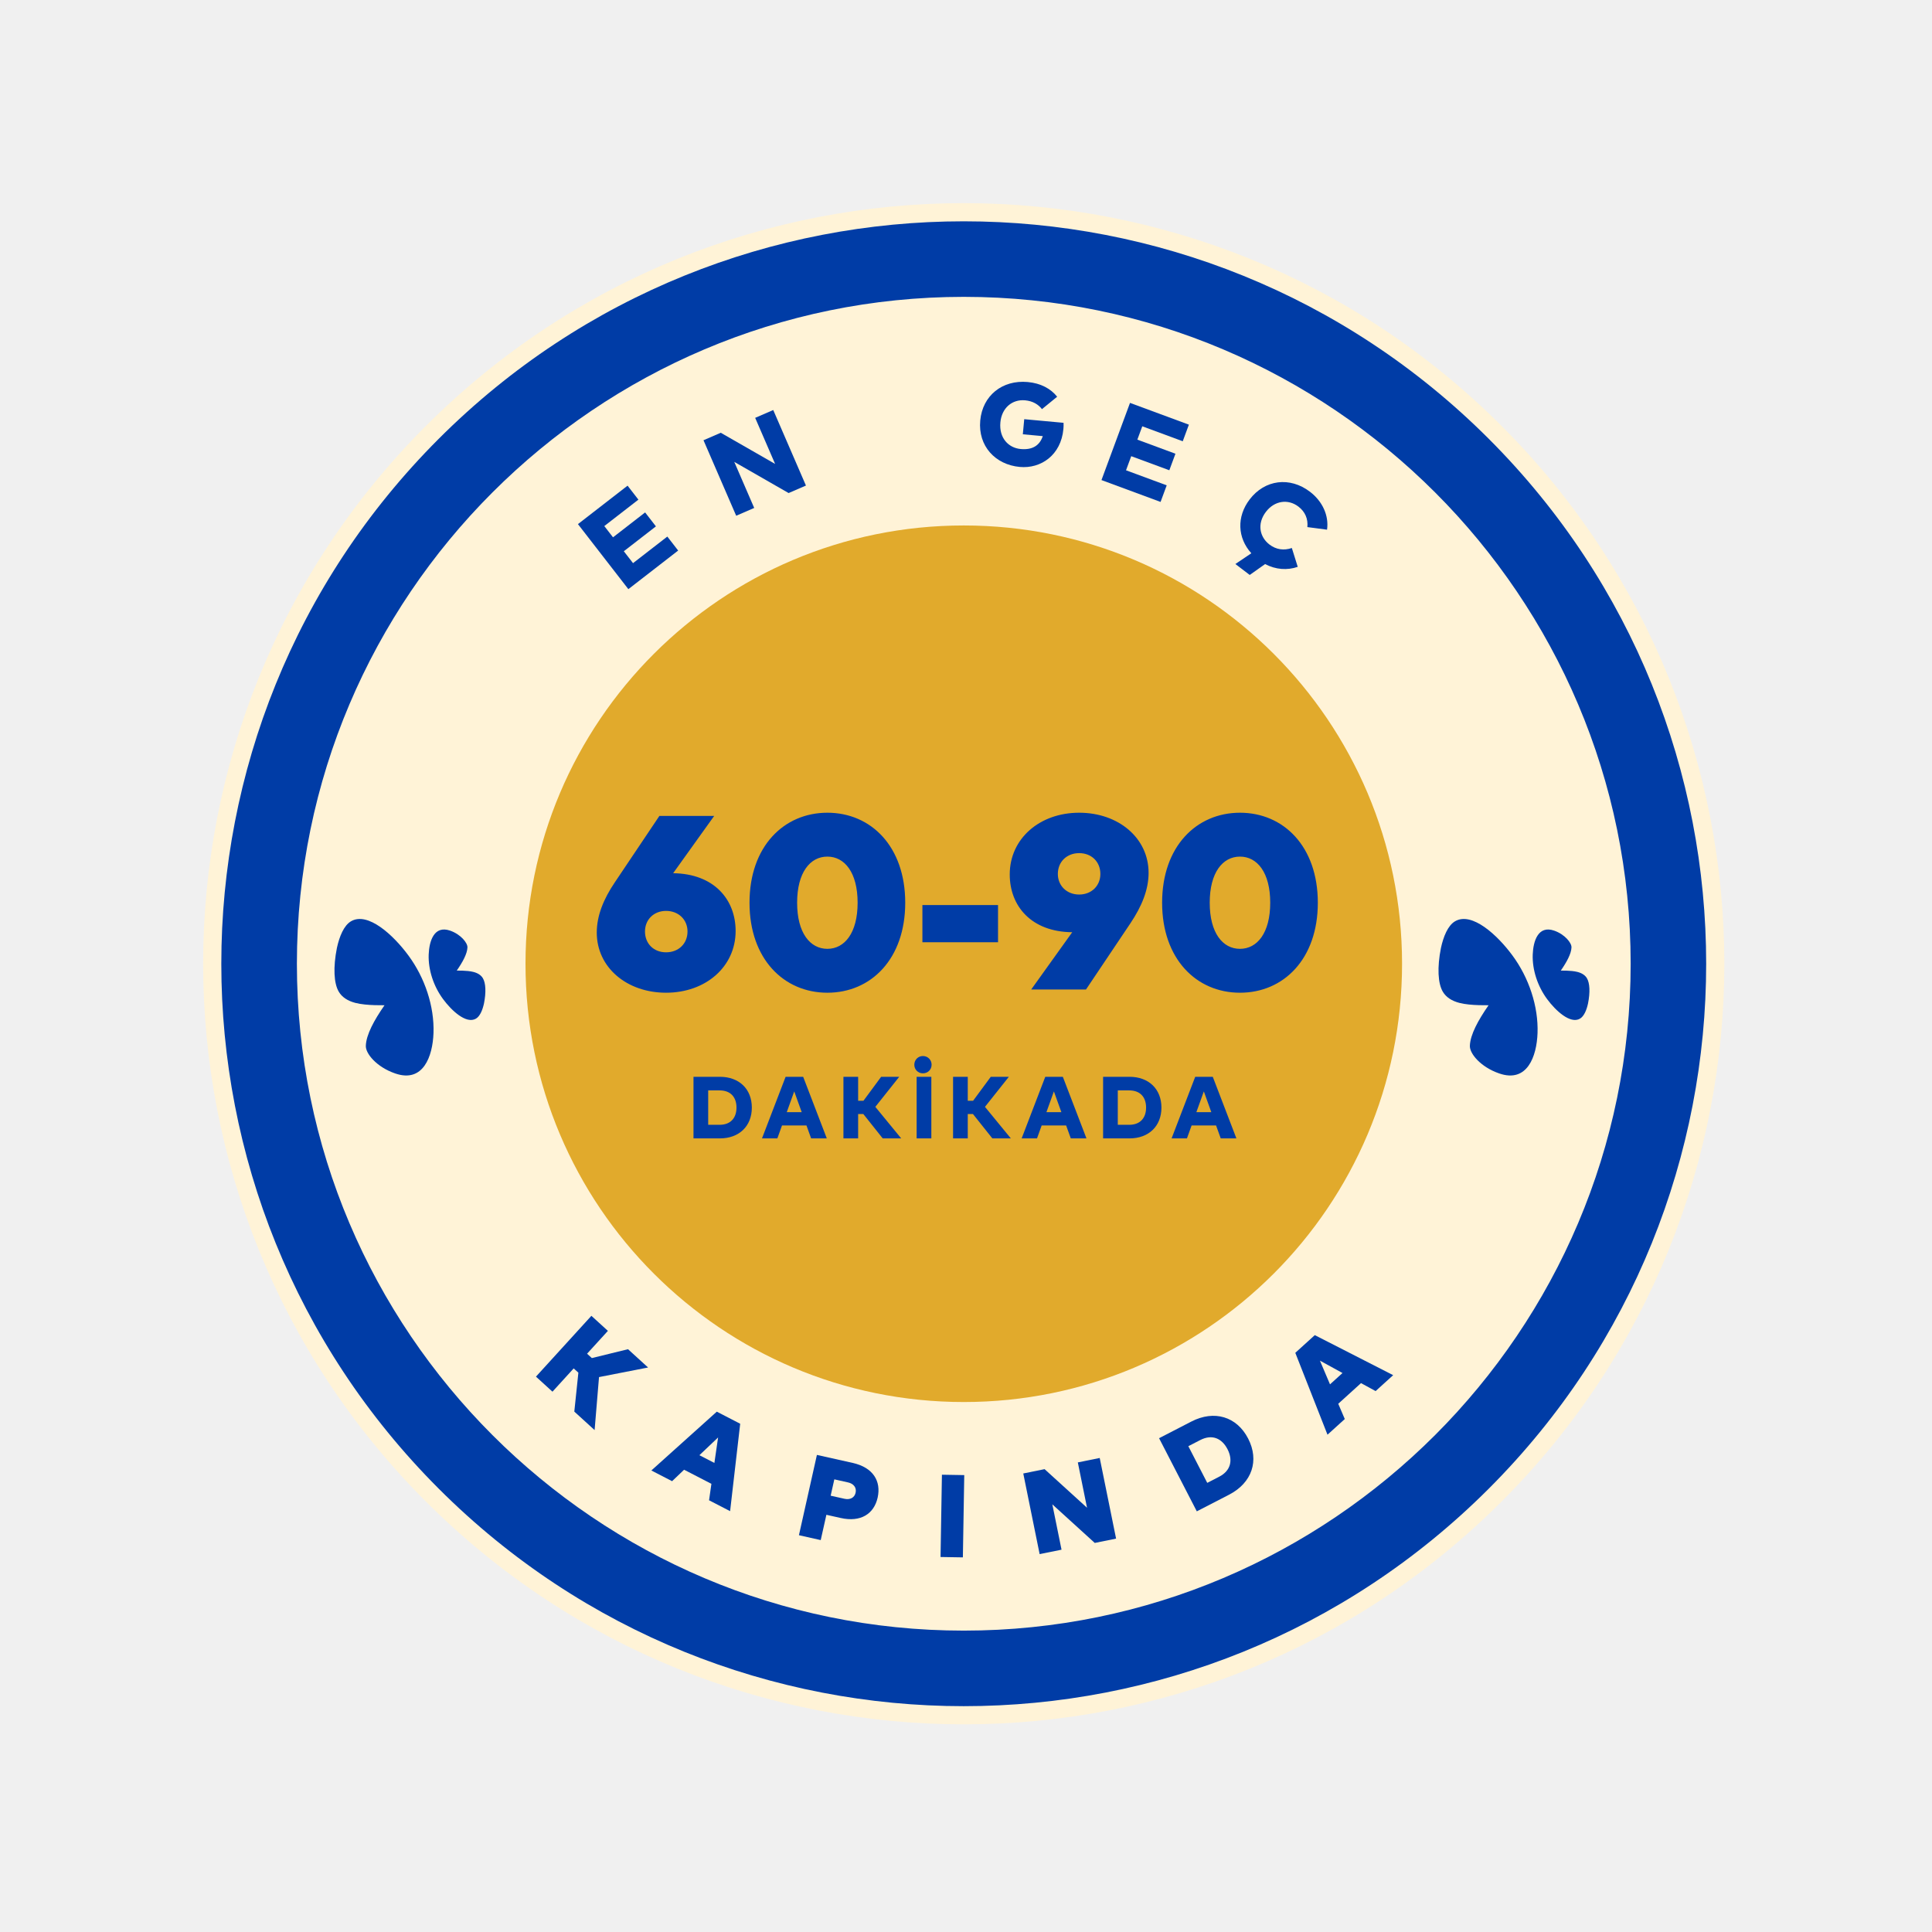
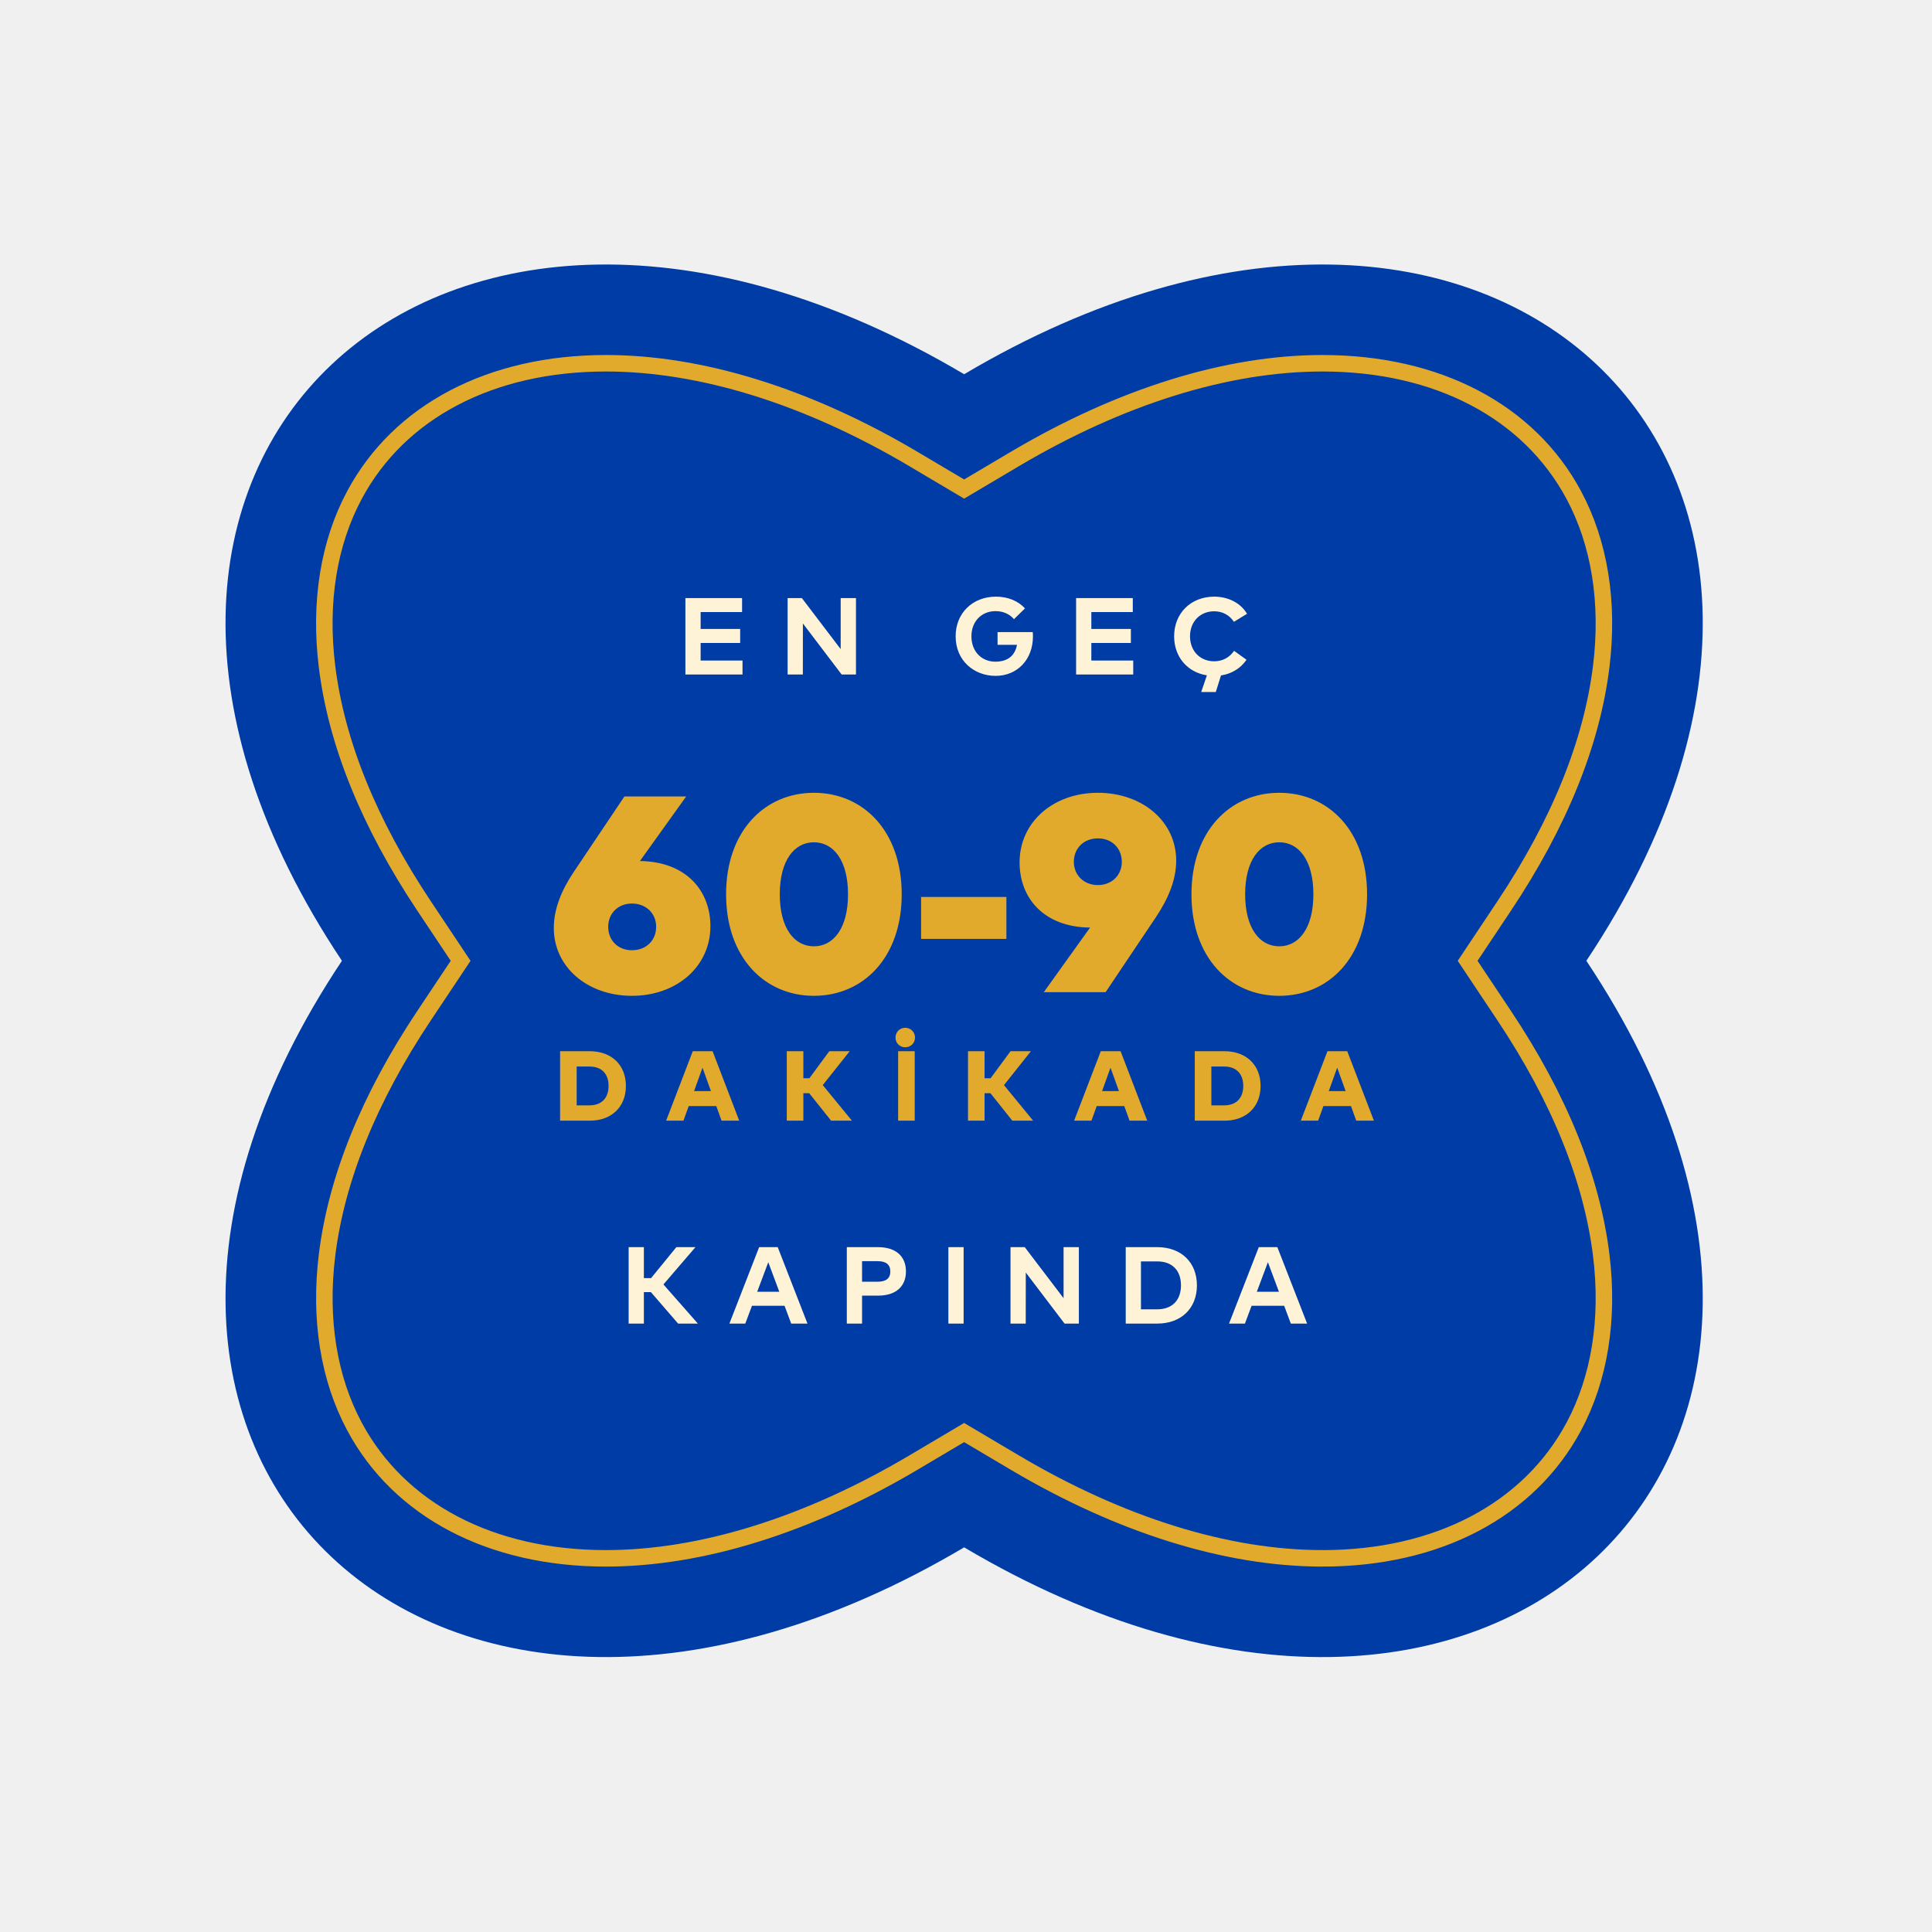
<svg xmlns="http://www.w3.org/2000/svg" width="202" height="202" viewBox="0 0 202 202" fill="none">
-   <g clip-path="url(#clip0_2649_3643)">
-     <path d="M45.204 45.203C75.889 14.518 125.64 14.518 156.325 45.204C187.01 75.889 187.01 125.639 156.325 156.324C125.64 187.01 75.889 187.01 45.204 156.325C14.518 125.64 14.518 75.888 45.204 45.203Z" fill="#003CA6" stroke="#FFF3D7" stroke-width="1.9" />
-     <path d="M100.768 171.042C62.012 171.042 30.489 139.511 30.489 100.764C30.489 62.016 62.02 30.485 100.768 30.485C139.515 30.485 171.046 62.016 171.046 100.764C171.046 139.511 139.515 171.042 100.768 171.042Z" fill="#FFF3D7" stroke="#003CA6" stroke-width="1.105" stroke-miterlimit="10" />
-     <path d="M100.768 146.589C126.076 146.589 146.592 126.072 146.592 100.764C146.592 75.456 126.076 54.94 100.768 54.94C75.46 54.94 54.944 75.456 54.944 100.764C54.944 126.072 75.46 146.589 100.768 146.589Z" fill="#E1AA2C" />
-     <path d="M69.772 56.101L70.905 57.563L65.698 61.599L60.427 54.799L65.615 50.778L66.748 52.24L63.183 55.003L64.094 56.179L67.45 53.577L68.58 55.034L65.223 57.636L66.187 58.879L69.772 56.101Z" fill="#003CA6" />
-     <path d="M80.846 42.871L84.265 50.767L82.454 51.551L76.771 48.292L78.856 53.109L76.972 53.924L73.554 46.029L75.359 45.247L81.042 48.506L78.957 43.689L80.846 42.871Z" fill="#003CA6" />
-     <path d="M107.458 39.943C108.816 40.068 109.857 40.633 110.532 41.479L108.943 42.777C108.557 42.278 107.979 41.929 107.183 41.856C105.812 41.73 104.732 42.667 104.595 44.16C104.443 45.806 105.447 46.831 106.72 46.948C107.938 47.06 108.698 46.587 109.029 45.599L106.942 45.407L107.088 43.828L111.2 44.207C111.21 44.436 111.203 44.645 111.184 44.853C110.932 47.595 108.825 49.024 106.622 48.821C104.07 48.586 102.243 46.641 102.489 43.966C102.729 41.365 104.79 39.697 107.458 39.943Z" fill="#003CA6" />
-     <path d="M121.985 50.744L121.343 52.479L115.164 50.194L118.148 42.124L124.304 44.4L123.662 46.136L119.431 44.571L118.916 45.966L122.899 47.439L122.259 49.168L118.276 47.696L117.731 49.171L121.985 50.744Z" fill="#003CA6" />
-     <path d="M136.965 51.416C138.27 52.411 138.958 53.902 138.749 55.381L136.691 55.11C136.778 54.257 136.462 53.505 135.753 52.965C134.673 52.142 133.253 52.342 132.359 53.514C131.39 54.785 131.72 56.166 132.732 56.937C133.426 57.466 134.235 57.581 135.069 57.297L135.685 59.267C134.587 59.642 133.393 59.566 132.274 58.976L130.665 60.114L129.165 58.97L130.833 57.846C129.381 56.244 129.279 54.026 130.658 52.217C132.238 50.145 134.854 49.806 136.965 51.416Z" fill="#003CA6" />
-     <path d="M60.047 147.59L60.472 143.52L59.982 143.073L57.763 145.507L56.037 143.934L61.833 137.575L63.559 139.149L61.381 141.538L61.881 141.993L65.662 141.066L67.76 142.978L62.63 143.981L62.169 149.523L60.047 147.59Z" fill="#003CA6" />
-     <path d="M77.391 148.86L76.336 157.999L74.135 156.862L74.381 155.142L71.525 153.667L70.27 154.865L68.102 153.746L74.945 147.596L77.391 148.86ZM75.08 150.294L73.126 152.149L74.693 152.958L75.08 150.294Z" fill="#003CA6" />
-     <path d="M87.897 158.713L86.403 158.379L85.811 161.024L83.532 160.514L85.412 152.118L89.154 152.955C91.289 153.433 92.147 154.86 91.761 156.587C91.382 158.278 90.001 159.185 87.897 158.713ZM88.672 154.995L87.233 154.673L86.85 156.382L88.29 156.704C88.853 156.83 89.336 156.617 89.458 156.072C89.58 155.526 89.236 155.121 88.672 154.995Z" fill="#003CA6" />
-     <path d="M100.818 154.229L100.673 162.831L98.338 162.792L98.483 154.189L100.818 154.229Z" fill="#003CA6" />
-     <path d="M114.981 152.437L116.692 160.869L114.463 161.322L110.026 157.287L110.988 162.027L108.699 162.491L106.988 154.059L109.217 153.607L113.654 157.642L112.692 152.902L114.981 152.437Z" fill="#003CA6" />
-     <path d="M124.562 148.63C126.954 147.396 129.311 148.103 130.5 150.408C131.689 152.713 130.899 155.042 128.507 156.277L125.132 158.018L121.187 150.372L124.562 148.63ZM125.491 150.565L124.246 151.207L126.224 155.041L127.469 154.399C128.725 153.751 128.912 152.624 128.342 151.521C127.765 150.401 126.747 149.916 125.491 150.565Z" fill="#003CA6" />
-     <path d="M137.469 139.594L145.662 143.78L143.827 145.444L142.301 144.612L139.92 146.771L140.604 148.367L138.796 150.005L135.43 141.444L137.469 139.594ZM138.005 142.261L139.058 144.741L140.365 143.556L138.005 142.261Z" fill="#003CA6" />
-     <path d="M74.67 85.311L70.38 91.299C74.67 91.351 76.913 94.06 76.913 97.339C76.913 101.085 73.776 103.794 69.641 103.794C65.532 103.794 62.395 101.15 62.395 97.508C62.395 95.745 63.095 94.008 64.288 92.245L68.941 85.311H74.67ZM69.641 95.239C68.345 95.239 67.437 96.16 67.437 97.391C67.437 98.661 68.345 99.569 69.641 99.569C70.95 99.569 71.883 98.661 71.883 97.391C71.883 96.16 70.95 95.239 69.641 95.239ZM86.505 84.974C91.068 84.974 94.646 88.499 94.646 94.384C94.646 100.269 91.068 103.794 86.505 103.794C81.956 103.794 78.365 100.269 78.365 94.384C78.365 88.499 81.956 84.974 86.505 84.974ZM86.505 89.562C84.704 89.562 83.343 91.221 83.343 94.384C83.343 97.547 84.704 99.206 86.505 99.206C88.307 99.206 89.668 97.547 89.668 94.384C89.668 91.221 88.307 89.562 86.505 89.562ZM104.349 94.63V98.519H96.442V94.63H104.349ZM107.816 103.457L112.106 97.469C107.816 97.43 105.573 94.721 105.573 91.428C105.573 87.683 108.697 84.974 112.832 84.974C116.941 84.974 120.091 87.618 120.091 91.26C120.091 93.023 119.378 94.76 118.198 96.523L113.545 103.457H107.816ZM112.832 93.528C114.128 93.528 115.049 92.608 115.049 91.377C115.049 90.106 114.128 89.199 112.832 89.199C111.536 89.199 110.603 90.106 110.603 91.377C110.603 92.608 111.536 93.528 112.832 93.528ZM129.645 84.974C134.207 84.974 137.785 88.499 137.785 94.384C137.785 100.269 134.207 103.794 129.645 103.794C125.095 103.794 121.505 100.269 121.505 94.384C121.505 88.499 125.095 84.974 129.645 84.974ZM129.645 89.562C127.843 89.562 126.482 91.221 126.482 94.384C126.482 97.547 127.843 99.206 129.645 99.206C131.446 99.206 132.808 97.547 132.808 94.384C132.808 91.221 131.446 89.562 129.645 89.562Z" fill="#003CA6" />
-     <path d="M72.508 112.584H75.264C77.279 112.584 78.608 113.863 78.608 115.805C78.608 117.746 77.279 119.025 75.264 119.025H72.508V112.584ZM75.232 114.006H74.045V117.604H75.232C76.428 117.604 77.003 116.844 77.003 115.805C77.003 114.751 76.428 114.006 75.232 114.006ZM83.975 112.584L86.446 119.025H84.808L84.32 117.673H81.763L81.275 119.025H79.669L82.14 112.584H83.975ZM83.041 114.112L82.259 116.283H83.823L83.041 114.112ZM92.293 119.025L90.264 116.476H89.722V119.025H88.185V112.584H89.722V115.092H90.278L92.128 112.584H94.019L91.52 115.727L94.225 119.025H92.293ZM97.376 112.584V119.025H95.839V112.584H97.376ZM96.497 110.413C97.008 110.413 97.404 110.813 97.404 111.324C97.404 111.83 97.008 112.221 96.497 112.221C95.987 112.221 95.596 111.83 95.596 111.324C95.596 110.813 95.987 110.413 96.497 110.413ZM103.756 119.025L101.727 116.476H101.185V119.025H99.648V112.584H101.185V115.092H101.741L103.591 112.584H105.481L102.983 115.727L105.688 119.025H103.756ZM111.124 112.584L113.595 119.025H111.957L111.469 117.673H108.911L108.424 119.025H106.818L109.289 112.584H111.124ZM110.19 114.112L109.408 116.283H110.972L110.19 114.112ZM115.334 112.584H118.09C120.105 112.584 121.434 113.863 121.434 115.805C121.434 117.746 120.105 119.025 118.09 119.025H115.334V112.584ZM118.058 114.006H116.871V117.604H118.058C119.254 117.604 119.829 116.844 119.829 115.805C119.829 114.751 119.254 114.006 118.058 114.006ZM126.801 112.584L129.272 119.025H127.634L127.146 117.673H124.588L124.101 119.025H122.495L124.966 112.584H126.801ZM125.867 114.112L125.085 116.283H126.649L125.867 114.112Z" fill="#003CA6" />
-     <path d="M42.694 99.89C41.144 97.784 38.465 95.29 36.698 96.326C35.953 96.762 35.485 97.916 35.227 99.103C34.819 101.14 34.902 102.832 35.431 103.705C35.766 104.264 36.355 104.653 37.172 104.862C37.784 105.013 38.479 105.072 39.203 105.094C39.532 105.104 39.868 105.106 40.203 105.104C39.1 106.688 38.298 108.178 38.25 109.319C38.196 110.14 39.371 111.565 41.318 112.234C44.25 113.251 45.236 110.449 45.324 108.019C45.424 105.216 44.418 102.217 42.695 99.891H42.694V99.89Z" fill="#003CA6" />
-     <path d="M50.489 102.28C50.297 101.959 49.961 101.739 49.491 101.619C49.141 101.533 48.742 101.499 48.328 101.485C48.139 101.479 47.947 101.478 47.755 101.48C48.387 100.571 48.846 99.719 48.873 99.064C48.904 98.593 48.173 97.685 47.058 97.301C45.377 96.719 44.871 98.416 44.821 99.807C44.764 101.412 45.341 103.132 46.326 104.463C47.215 105.669 48.748 107.098 49.761 106.505C50.188 106.255 50.456 105.594 50.603 104.915C50.836 103.748 50.79 102.778 50.486 102.278L50.487 102.28H50.488L50.489 102.28Z" fill="#003CA6" />
-     <path d="M158.127 99.89C156.577 97.783 153.898 95.29 152.131 96.326C151.386 96.762 150.918 97.916 150.66 99.103C150.252 101.14 150.335 102.832 150.864 103.705C151.199 104.264 151.788 104.653 152.605 104.862C153.217 105.013 153.912 105.072 154.636 105.094C154.965 105.104 155.301 105.106 155.636 105.104C154.534 106.688 153.731 108.178 153.683 109.319C153.629 110.14 154.804 111.565 156.751 112.234C159.683 113.251 160.67 110.449 160.757 108.019C160.857 105.216 159.851 102.216 158.128 99.891H158.127V99.89Z" fill="#003CA6" />
-     <path d="M165.922 102.28C165.73 101.959 165.394 101.739 164.924 101.619C164.574 101.533 164.175 101.499 163.761 101.485C163.572 101.479 163.38 101.478 163.188 101.48C163.82 100.571 164.279 99.719 164.306 99.064C164.337 98.593 163.607 97.685 162.491 97.301C160.811 96.719 160.304 98.416 160.254 99.807C160.197 101.412 160.774 103.132 161.759 104.463C162.648 105.669 164.182 107.098 165.194 106.505C165.622 106.255 165.89 105.594 166.036 104.915C166.269 103.748 166.223 102.778 165.919 102.278L165.921 102.28H165.921L165.922 102.28Z" fill="#003CA6" />
+   <g clip-path="url(#clip0_3208_4019)">
+     <path d="M100.805 39.128C45.775 6.525 1.165 48.579 35.751 100.456C1.166 152.332 45.775 194.386 100.805 161.783C155.836 194.388 200.445 152.332 165.86 100.456C200.445 48.579 155.836 6.525 100.805 39.128Z" fill="#003CA6" />
+     <path d="M138.263 162.932C128.279 162.932 117.147 159.464 106.072 152.901L100.804 149.78L95.536 152.901C84.46 159.464 73.329 162.932 63.345 162.932C51.334 162.932 41.755 157.91 37.064 149.152C34.368 144.119 33.374 137.931 34.19 131.258C35.167 123.257 38.585 114.821 44.345 106.181L48.161 100.457L44.345 94.733C38.583 86.091 35.166 77.652 34.187 69.651C33.371 62.977 34.364 56.79 37.06 51.759C41.749 43.002 51.331 37.98 63.347 37.98C73.33 37.98 84.462 41.448 95.537 48.011L100.805 51.132L106.073 48.011C117.149 41.448 128.28 37.98 138.264 37.98C150.276 37.98 159.857 43.002 164.548 51.76C167.244 56.793 168.237 62.98 167.42 69.654C166.442 77.655 163.025 86.093 157.264 94.733L153.448 100.457L157.264 106.181C163.026 114.822 166.442 123.26 167.42 131.259C168.237 137.934 167.242 144.121 164.548 149.153C159.857 157.911 150.278 162.934 138.264 162.934L138.263 162.932Z" fill="#003CA6" stroke="#E1AA2C" stroke-width="1.724" stroke-miterlimit="10" />
+     <path d="M77.633 69.062V70.523H71.662V62.532H77.588V63.993H73.255V65.763H77.388V67.224H73.255V69.062H77.633ZM89.496 62.532V70.523H88L83.947 65.186L83.941 70.523H82.349V62.532H83.838L87.897 67.869V62.532H89.496ZM104.135 62.383C105.402 62.383 106.458 62.84 107.166 63.61L106.018 64.735C105.567 64.216 104.905 63.896 104.089 63.896C102.628 63.896 101.566 64.969 101.566 66.528C101.566 68.16 102.679 69.182 104.06 69.182C105.362 69.182 106.121 68.554 106.332 67.418H104.3V66.088H107.976C107.994 66.242 107.999 66.391 107.999 66.539C107.999 68.959 106.361 70.666 104.095 70.666C101.88 70.666 99.916 69.108 99.916 66.528C99.916 64.113 101.68 62.383 104.135 62.383ZM118.484 69.062V70.523H112.512V62.532H118.438V63.993H114.105V65.763H118.238V67.224H114.105V69.062H118.484ZM126.956 62.383C128.429 62.383 129.731 63.057 130.382 64.176L129.011 65.015C128.561 64.324 127.836 63.913 126.945 63.913C125.495 63.913 124.422 64.975 124.422 66.528C124.428 68.132 125.535 69.142 126.945 69.142C127.83 69.142 128.549 68.742 129.029 68.046L130.33 68.982C129.736 69.85 128.8 70.449 127.659 70.621L127.116 72.356H125.592L126.186 70.609C124.142 70.289 122.761 68.674 122.761 66.528C122.761 64.124 124.496 62.383 126.956 62.383Z" fill="#FFF3D7" />
+     <path d="M71.748 83.27L66.909 90.024C71.748 90.083 74.278 93.138 74.278 96.837C74.278 101.062 70.74 104.118 66.076 104.118C61.442 104.118 57.904 101.135 57.904 97.027C57.904 95.039 58.693 93.08 60.038 91.092L65.287 83.27H71.748ZM66.076 94.469C64.614 94.469 63.591 95.507 63.591 96.896C63.591 98.328 64.614 99.352 66.076 99.352C67.553 99.352 68.605 98.328 68.605 96.896C68.605 95.507 67.553 94.469 66.076 94.469ZM85.097 82.89C90.243 82.89 94.278 86.867 94.278 93.504C94.278 100.141 90.243 104.118 85.097 104.118C79.966 104.118 75.916 100.141 75.916 93.504C75.916 86.867 79.966 82.89 85.097 82.89ZM85.097 88.065C83.065 88.065 81.53 89.937 81.53 93.504C81.53 97.071 83.065 98.942 85.097 98.942C87.129 98.942 88.665 97.071 88.665 93.504C88.665 89.937 87.129 88.065 85.097 88.065ZM105.222 93.782V98.168H96.304V93.782H105.222ZM109.133 103.738L113.972 96.983C109.133 96.939 106.603 93.884 106.603 90.171C106.603 85.945 110.127 82.89 114.79 82.89C119.425 82.89 122.977 85.872 122.977 89.981C122.977 91.969 122.173 93.928 120.843 95.916L115.595 103.738H109.133ZM114.79 92.539C116.252 92.539 117.29 91.501 117.29 90.112C117.29 88.679 116.252 87.656 114.79 87.656C113.328 87.656 112.276 88.679 112.276 90.112C112.276 91.501 113.328 92.539 114.79 92.539ZM133.753 82.89C138.899 82.89 142.934 86.867 142.934 93.504C142.934 100.141 138.899 104.118 133.753 104.118C128.622 104.118 124.572 100.141 124.572 93.504C124.572 86.867 128.622 82.89 133.753 82.89ZM133.753 88.065C131.721 88.065 130.186 89.937 130.186 93.504C130.186 97.071 131.721 98.942 133.753 98.942C135.785 98.942 137.32 97.071 137.32 93.504C137.32 89.937 135.785 88.065 133.753 88.065Z" fill="#E1AA2C" />
+     <path d="M58.56 109.909H61.669C63.941 109.909 65.441 111.351 65.441 113.541C65.441 115.731 63.941 117.173 61.669 117.173H58.56V109.909ZM61.632 111.512H60.294V115.57H61.632C62.981 115.57 63.63 114.714 63.63 113.541C63.63 112.353 62.981 111.512 61.632 111.512ZM74.504 109.909L77.29 117.173H75.443L74.893 115.648H72.008L71.458 117.173H69.647L72.433 109.909H74.504ZM73.45 111.631L72.568 114.081H74.332L73.45 111.631ZM86.895 117.173L84.606 114.298H83.994V117.173H82.261V109.909H83.994V112.737H84.622L86.708 109.909H88.841L86.023 113.453L89.074 117.173H86.895ZM95.637 109.909V117.173H93.904V109.909H95.637ZM94.646 107.46C95.222 107.46 95.668 107.911 95.668 108.487C95.668 109.058 95.222 109.499 94.646 109.499C94.07 109.499 93.629 109.058 93.629 108.487C93.629 107.911 94.07 107.46 94.646 107.46ZM105.843 117.173L103.554 114.298H102.942V117.173H101.209V109.909H102.942V112.737H103.57L105.656 109.909H107.788L104.971 113.453L108.022 117.173H105.843ZM117.162 109.909L119.949 117.173H118.101L117.551 115.648H114.666L114.116 117.173H112.306L115.092 109.909H117.162ZM116.109 111.631L115.227 114.081H116.991L116.109 111.631ZM124.92 109.909H128.028C130.301 109.909 131.8 111.351 131.8 113.541C131.8 115.731 130.301 117.173 128.028 117.173H124.92V109.909ZM127.992 111.512H126.653V115.57H127.992C129.341 115.57 129.989 114.714 129.989 113.541C129.989 112.353 129.341 111.512 127.992 111.512ZM140.863 109.909L143.649 117.173H141.802L141.252 115.648H138.367L137.817 117.173H136.006L138.793 109.909H140.863ZM139.81 111.631L138.928 114.081H140.692L139.81 111.631Z" fill="#E1AA2C" />
+     <path d="M70.9 138.387L68.057 135.099H67.321V138.387H65.728V130.395H67.321V133.632H68.074L70.717 130.395H72.715L69.364 134.294L72.966 138.387H70.9ZM81.314 130.395L84.425 138.387H82.724L82.028 136.526H78.62L77.923 138.387H76.262L79.373 130.395H81.314ZM80.327 131.971L79.168 135.059H81.48L80.327 131.971ZM91.81 135.464H90.132V138.387H88.539V130.395H91.799C93.705 130.395 94.721 131.389 94.721 132.936C94.721 134.471 93.705 135.464 91.81 135.464ZM91.77 131.862H90.132V134.009H91.77C92.638 134.009 93.089 133.655 93.089 132.936C93.089 132.222 92.638 131.862 91.77 131.862ZM100.751 130.395V138.387H99.159V130.395H100.751ZM112.8 130.395V138.387H111.304L107.251 133.05L107.246 138.387H105.653V130.395H107.143L111.202 135.733V130.395H112.8ZM117.7 130.395H120.993C123.494 130.395 125.143 131.982 125.143 134.391C125.143 136.8 123.494 138.387 120.993 138.387H117.7V130.395ZM120.976 131.885H119.292V136.897H120.976C122.66 136.897 123.477 135.841 123.477 134.391C123.477 132.924 122.66 131.885 120.976 131.885ZM133.553 130.395L136.665 138.387H134.963L134.267 136.526H130.859L130.163 138.387H128.501L131.612 130.395H133.553ZM132.566 131.971L131.407 135.059H133.719L132.566 131.971Z" fill="#FFF3D7" />
  </g>
  <defs>
-     <clipPath id="clip0_2649_3643">
-       <rect width="201.528" height="201.528" fill="white" />
+     <clipPath id="clip0_3208_4019">
+       <rect width="154.45" height="145.601" fill="white" transform="translate(23.5796 27.6548)" />
    </clipPath>
  </defs>
</svg>
